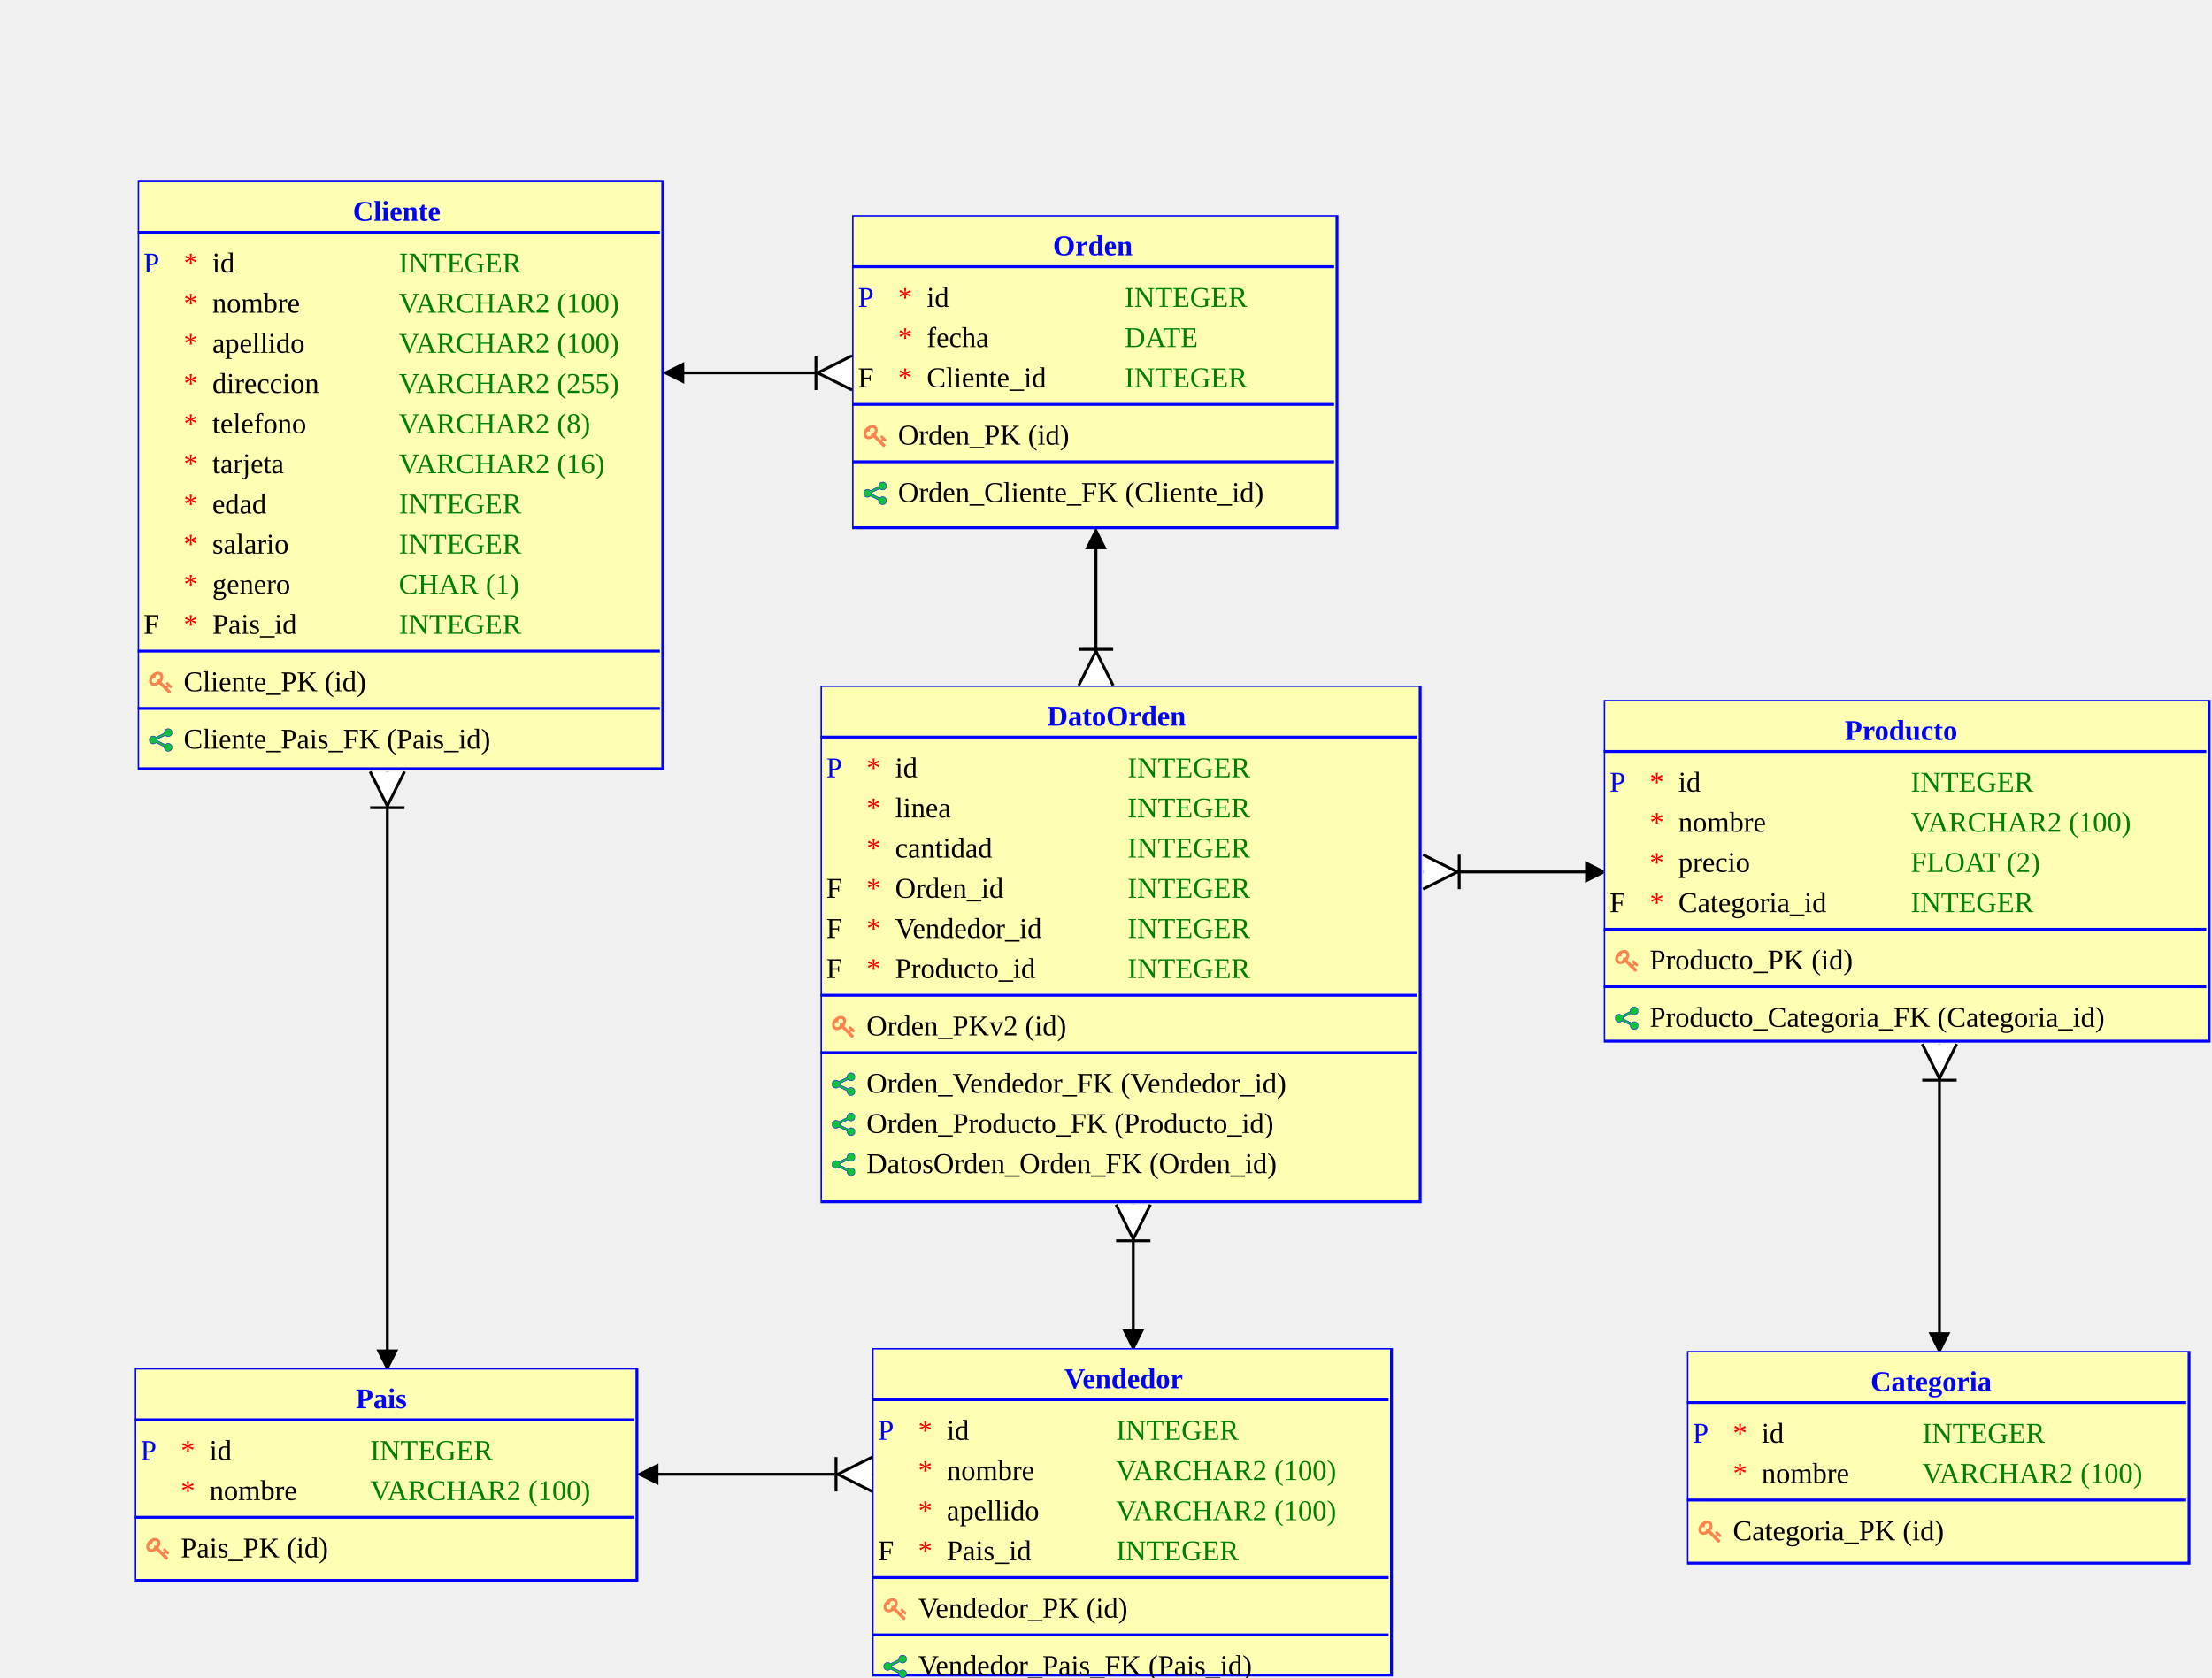
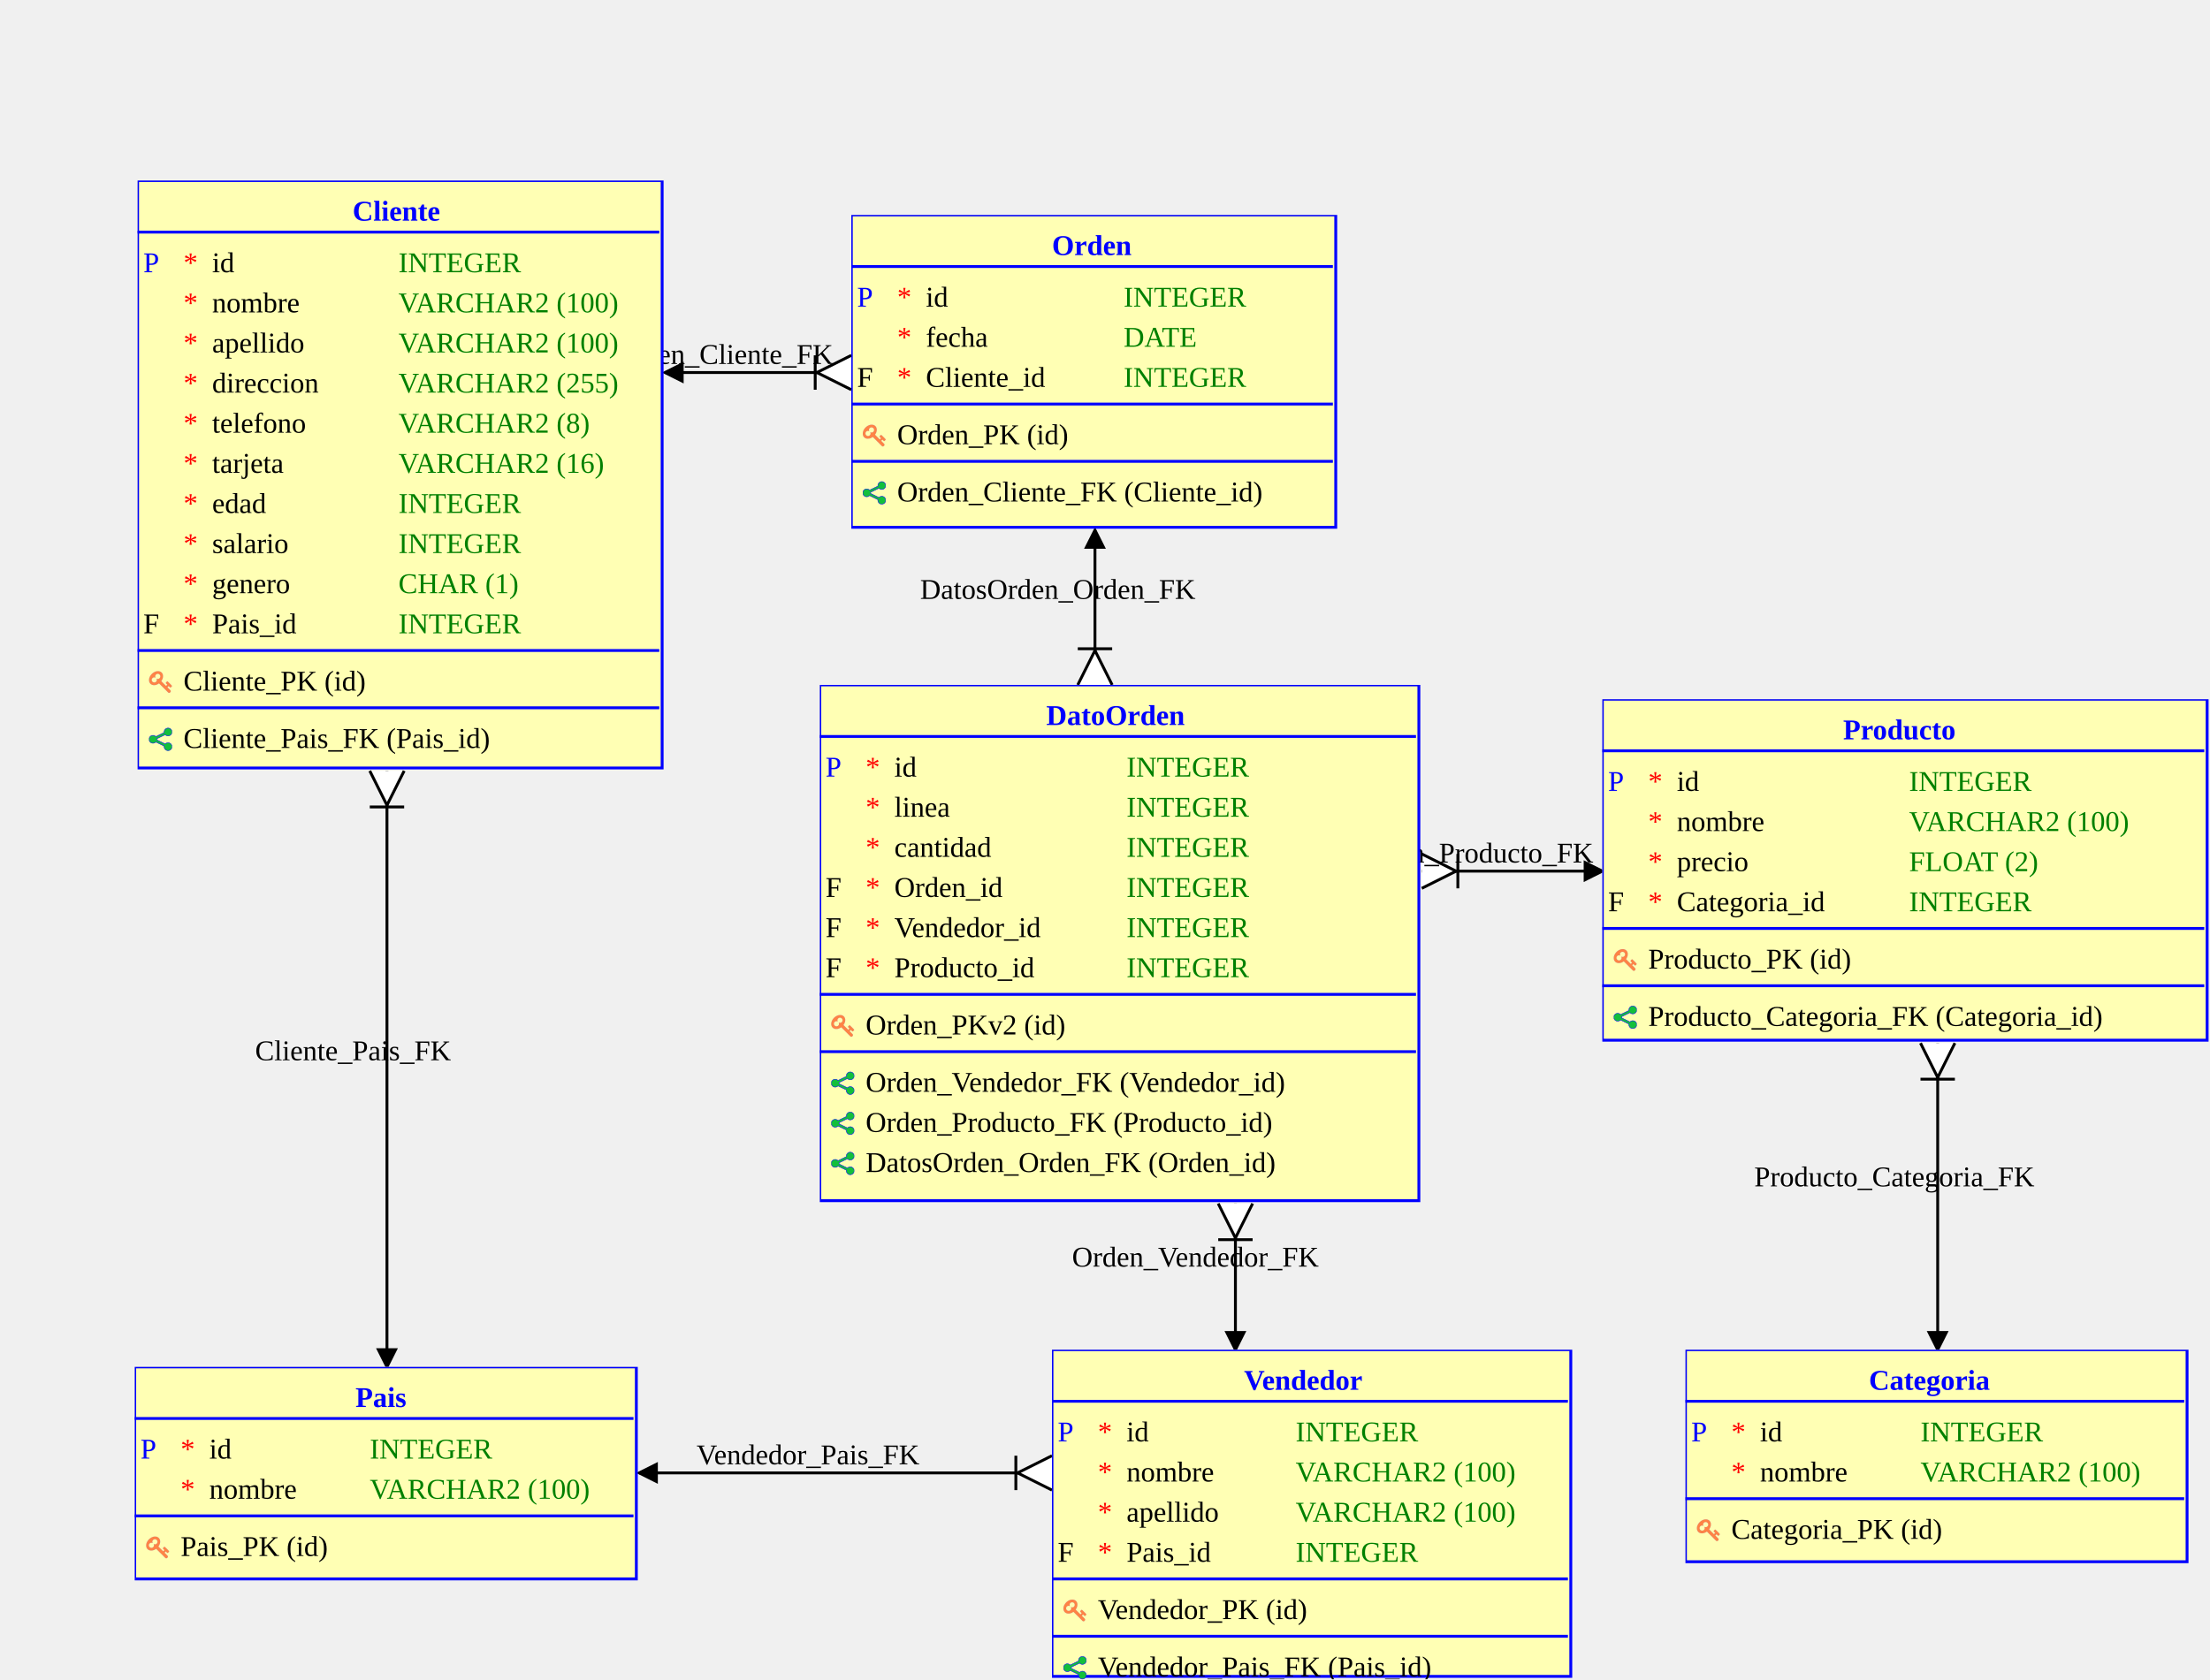
- <svg xmlns="http://www.w3.org/2000/svg" xmlns:xlink="http://www.w3.org/1999/xlink" version="1.1" width="771" height="585">
+ <svg xmlns="http://www.w3.org/2000/svg" xmlns:xlink="http://www.w3.org/1999/xlink" version="1.1" width="771" height="586">
  <defs id="dmw_defs">
    <svg id="fk_sym" viewBox="0 0 48.665 48.665" style="enable-background:new 0 0 48.665 48.665;">
      <g>
        <path d="M40.332,31.592c-2.377,0-4.515,1-6.033,2.598l-17.737-8.686c0.061-0.406,0.103-0.82,0.103-1.246    c0-0.414-0.04-0.818-0.098-1.215l17.711-8.589c1.519,1.609,3.666,2.619,6.054,2.619c4.603,0,8.333-3.731,8.333-8.333    c0-4.603-3.73-8.333-8.333-8.333s-8.333,3.73-8.333,8.333c0,0.414,0.04,0.817,0.098,1.215l-17.709,8.589    c-1.519-1.609-3.666-2.619-6.054-2.619C3.73,15.925,0,19.656,0,24.258c0,4.603,3.73,8.333,8.333,8.333    c2.377,0,4.515-1,6.033-2.596l17.736,8.685c-0.062,0.406-0.104,0.82-0.104,1.245c0,4.604,3.73,8.333,8.333,8.333    s8.333-3.729,8.333-8.333C48.665,35.322,44.935,31.592,40.332,31.592z" fill="#13bf3b" />
      </g>
    </svg>
    <svg id="pk_sym" viewBox="0 0 480.509 480.509" style="enable-background:new 0 0 480.509 480.509;">
      <g>
        <path d="M418.119,331.046c4.094,4.374,7.766,8.186,10.996,11.416c3.237,3.238,6.714,6.376,10.427,9.422   c3.71,3.042,6.427,4.568,8.135,4.568c3.241,0,9.517-4.661,18.843-13.99c9.328-9.321,13.989-15.604,13.989-18.842   c0-1.523-2.714-5.421-8.138-11.704c-5.421-6.276-12.364-13.702-20.838-22.271c-8.473-8.565-16.703-16.744-24.694-24.55   c-8.001-7.81-15.8-15.373-23.417-22.703c-7.611-7.327-11.992-11.56-13.135-12.703c-1.902-1.902-4.093-2.853-6.563-2.853   c-3.237,0-9.521,4.661-18.843,13.988c-9.328,9.322-13.989,15.605-13.989,18.843c0,1.711,1.522,4.421,4.568,8.138   c3.046,3.71,6.188,7.187,9.421,10.424c3.23,3.23,7.047,6.899,11.42,10.992c4.377,4.093,6.848,6.423,7.423,6.995l-27.408,27.404   L254.954,222.268c24.94-33.498,37.408-68.236,37.408-104.211c0-31.024-9.761-56.293-29.263-75.801   c-19.512-19.511-44.778-29.265-75.805-29.265c-30.454,0-60.244,9.042-89.363,27.119c-29.121,18.083-52.727,41.686-70.808,70.808   C9.042,140.038,0,169.828,0,200.28c0,31.029,9.753,56.286,29.265,75.803c19.511,19.517,44.777,29.27,75.801,29.27   c35.976,0,70.71-12.467,104.212-37.407l191.574,191.579c5.332,5.328,11.796,7.994,19.417,7.994c7.991,0,15.704-3.72,23.12-11.14   c7.426-7.426,11.143-15.129,11.143-23.127c0-7.617-2.666-14.092-7.994-19.417l-62.811-62.811l27.405-27.404   C411.699,324.195,414.033,326.666,418.119,331.046z M221.556,161.458c-10.656,10.657-23.601,15.987-38.828,15.987   c-7.996,0-15.896-1.812-23.7-5.43c3.617,7.808,5.426,15.706,5.426,23.7c0,15.229-5.327,28.171-15.987,38.828   c-10.66,10.655-23.606,15.986-38.831,15.986c-15.227,0-28.168-5.325-38.828-15.986c-10.657-10.657-15.987-23.599-15.987-38.828   c0-15.227,5.327-28.171,15.987-38.828C81.464,146.23,94.409,140.9,109.636,140.9c7.992,0,15.893,1.809,23.695,5.424   c-3.616-7.804-5.424-15.706-5.424-23.699c0-15.227,5.327-28.171,15.987-38.828c10.66-10.657,23.604-15.987,38.831-15.987   c15.227,0,28.171,5.327,38.828,15.987c10.657,10.66,15.987,23.601,15.987,38.828C237.539,137.852,232.209,150.797,221.556,161.458z   " fill="#ff8345" />
      </g>
    </svg>
    <svg id="uk_sym" viewBox="0 0 490 490" style="enable-background:new 0 0 490 490;">
      <g>
        <polygon points="236.99,11.41 0,246.348 236.99,478.678 236.99,350.609 129.864,245 236.99,139.391  " fill="#0064fb" />
        <polygon points="253.01,478.59 490,243.651 253.01,11.322 253.01,139.391 360.136,245 253.01,350.609  " fill="#0064fb" />
      </g>
    </svg>
    <svg id="link_sym" viewBox="0 0 1000 900" style="enable-background:new 0 0 1000 900;">
      <g>
        <path fill="black" d="M660.224 422.656c6.976 16.192-0.512 35.008-16.768 42.048-16.128 6.976-34.944-0.448-41.984-16.768-8.448-19.776-20.736-37.696-36.224-53.248-64.64-64.64-177.344-64.64-241.92 0l-145.216 145.28c-66.688 66.688-66.688 175.232 0 241.984 66.688 66.688 175.104 66.752 241.92 0l92.8-92.864c12.48-12.48 32.768-12.48 45.248 0s12.48 32.768 0 45.248l-92.8 92.864c-91.648 91.648-240.832 91.52-332.416 0-91.712-91.648-91.712-240.832 0-332.48l145.216-145.28c44.352-44.416 103.424-68.864 166.272-68.864s121.792 24.448 166.208 68.864c21.248 21.312 38.016 45.952 49.664 73.216zM891.136 401.344l-145.216 145.216c-88.768 88.832-243.712 88.832-332.416 0-21.312-21.312-38.080-45.952-49.728-73.216-7.040-16.256 0.448-35.072 16.704-42.048 16.064-6.784 35.008 0.512 41.984 16.768 8.512 19.776 20.8 37.696 36.288 53.248 64.64 64.64 177.344 64.64 241.92 0l145.216-145.216c66.688-66.688 66.688-175.232 0-241.984-66.752-66.624-175.168-66.688-241.92 0l-92.8 92.864c-12.48 12.48-32.768 12.48-45.248 0s-12.48-32.768 0-45.248l92.8-92.864c45.824-45.824 105.984-68.736 166.208-68.736s120.448 22.912 166.272 68.736c91.584 91.648 91.584 240.768-0.064 332.48z" />
      </g>
    </svg>
    <clipPath clipPathUnits="userSpaceOnUse" id="clipPath1_0_">
      <rect x="0" y="0" width="176" height="75" />
    </clipPath>
    <clipPath clipPathUnits="userSpaceOnUse" id="clipPath3_0_">
      <rect x="0" y="0" width="210" height="181" />
    </clipPath>
    <clipPath clipPathUnits="userSpaceOnUse" id="clipPath6_0_">
      <rect x="0" y="0" width="212" height="120" />
    </clipPath>
    <clipPath clipPathUnits="userSpaceOnUse" id="clipPath7_0_">
      <rect x="0" y="0" width="182" height="115" />
    </clipPath>
    <clipPath clipPathUnits="userSpaceOnUse" id="clipPath4_0_">
      <rect x="0" y="0" width="170" height="110" />
    </clipPath>
    <clipPath clipPathUnits="userSpaceOnUse" id="clipPath2_0_">
      <rect x="0" y="0" width="184" height="206" />
    </clipPath>
    <clipPath clipPathUnits="userSpaceOnUse" id="clipPath5_0_">
      <rect x="0" y="0" width="176" height="75" />
    </clipPath>
  </defs>
  <g stroke-linecap="butt">
-     <path stroke="rgb(0,0,0)" fill="none" stroke-opacity="1.0" stroke-width="1" d="M223 514 L304 514" />
+     <path stroke="rgb(0,0,0)" fill="none" stroke-opacity="1.0" stroke-width="1" d="M223 514 L367 514" />
    <polygon stroke="rgb(0,0,0)" stroke-dasharray="none" points="223 514 229 511 229 517" fill="rgb(0,0,0)" stroke-width="1" stroke-opacity="1.0" />
-     <path stroke-dasharray="none" d="M304.0 520.0 L292.0 514.0 L304.0 508.0 M291.4 520.0 L291.4 508.0" fill="white" stroke-width="1" stroke-opacity="1.0" stroke="rgb(0,0,0)" />
+     <path stroke-dasharray="none" d="M367.0 520.0 L355.0 514.0 L367.0 508.0 M354.4 520.0 L354.4 508.0" fill="white" stroke-width="1" stroke-opacity="1.0" stroke="rgb(0,0,0)" />
+   </g>
+   <g>
+     <text x="243" y="511" fill="rgb(0,0,0)" fill-opacity="1.0" font-size="10" stroke="none">
+  Vendedor_Pais_FK
+ </text>
  </g>
  <g stroke-linecap="butt">
    <path stroke="rgb(0,0,0)" fill="none" stroke-opacity="1.0" stroke-width="1" d="M676 471 L676 364" />
    <polygon stroke="rgb(0,0,0)" stroke-dasharray="none" points="676 471 673 465 679 465" fill="rgb(0,0,0)" stroke-width="1" stroke-opacity="1.0" />
    <path stroke-dasharray="none" d="M682.0 364.0 L676.0 376.0 L670.0 364.0 M682.0 376.6 L670.0 376.6" fill="white" stroke-width="1" stroke-opacity="1.0" stroke="rgb(0,0,0)" />
  </g>
+   <g>
+     <text x="612" y="414" fill="rgb(0,0,0)" fill-opacity="1.0" font-size="10" stroke="none">
+  Producto_Categoria_FK
+ </text>
+   </g>
  <g stroke-linecap="butt">
    <path stroke="rgb(0,0,0)" fill="none" stroke-opacity="1.0" stroke-width="1" d="M382 185 L382 239" />
    <polygon stroke="rgb(0,0,0)" stroke-dasharray="none" points="382 185 385 191 379 191" fill="rgb(0,0,0)" stroke-width="1" stroke-opacity="1.0" />
    <path stroke-dasharray="none" d="M376.0 239.0 L382.0 227.0 L388.0 239.0 M376.0 226.4 L388.0 226.4" fill="white" stroke-width="1" stroke-opacity="1.0" stroke="rgb(0,0,0)" />
  </g>
+   <g>
+     <text x="321" y="209" fill="rgb(0,0,0)" fill-opacity="1.0" font-size="10" stroke="none">
+  DatosOrden_Orden_FK
+ </text>
+   </g>
  <g stroke-linecap="butt">
    <path stroke="rgb(0,0,0)" fill="none" stroke-opacity="1.0" stroke-width="1" d="M135 477 L135 269" />
    <polygon stroke="rgb(0,0,0)" stroke-dasharray="none" points="135 477 132 471 138 471" fill="rgb(0,0,0)" stroke-width="1" stroke-opacity="1.0" />
    <path stroke-dasharray="none" d="M141.0 269.0 L135.0 281.0 L129.0 269.0 M141.0 281.6 L129.0 281.6" fill="white" stroke-width="1" stroke-opacity="1.0" stroke="rgb(0,0,0)" />
  </g>
+   <g>
+     <text x="89" y="370" fill="rgb(0,0,0)" fill-opacity="1.0" font-size="10" stroke="none">
+  Cliente_Pais_FK
+ </text>
+   </g>
  <g stroke-linecap="butt">
    <path stroke="rgb(0,0,0)" fill="none" stroke-opacity="1.0" stroke-width="1" d="M232 130 L297 130" />
    <polygon stroke="rgb(0,0,0)" stroke-dasharray="none" points="232 130 238 127 238 133" fill="rgb(0,0,0)" stroke-width="1" stroke-opacity="1.0" />
    <path stroke-dasharray="none" d="M297.0 136.0 L285.0 130.0 L297.0 124.0 M284.4 136.0 L284.4 124.0" fill="white" stroke-width="1" stroke-opacity="1.0" stroke="rgb(0,0,0)" />
  </g>
+   <g>
+     <text x="214" y="127" fill="rgb(0,0,0)" fill-opacity="1.0" font-size="10" stroke="none">
+  Orden_Cliente_FK
+ </text>
+   </g>
  <g stroke-linecap="butt">
    <path stroke="rgb(0,0,0)" fill="none" stroke-opacity="1.0" stroke-width="1" d="M559 304 L496 304" />
    <polygon stroke="rgb(0,0,0)" stroke-dasharray="none" points="559 304 553 307 553 301" fill="rgb(0,0,0)" stroke-width="1" stroke-opacity="1.0" />
    <path stroke-dasharray="none" d="M496.0 298.0 L508.0 304.0 L496.0 310.0 M508.6 298.0 L508.6 310.0" fill="white" stroke-width="1" stroke-opacity="1.0" stroke="rgb(0,0,0)" />
  </g>
-   <g stroke-linecap="butt">
-     <path stroke="rgb(0,0,0)" fill="none" stroke-opacity="1.0" stroke-width="1" d="M395 470 L395 420" />
-     <polygon stroke="rgb(0,0,0)" stroke-dasharray="none" points="395 470 392 464 398 464" fill="rgb(0,0,0)" stroke-width="1" stroke-opacity="1.0" />
-     <path stroke-dasharray="none" d="M401.0 420.0 L395.0 432.0 L389.0 420.0 M401.0 432.6 L389.0 432.6" fill="white" stroke-width="1" stroke-opacity="1.0" stroke="rgb(0,0,0)" />
+   <g>
+     <text x="472" y="301" fill="rgb(0,0,0)" fill-opacity="1.0" font-size="10" stroke="none">
+  Orden_Producto_FK
+ </text>
+   </g>
+   <g stroke-linecap="butt">
+     <path stroke="rgb(0,0,0)" fill="none" stroke-opacity="1.0" stroke-width="1" d="M431 471 L431 420" />
+     <polygon stroke="rgb(0,0,0)" stroke-dasharray="none" points="431 471 428 465 434 465" fill="rgb(0,0,0)" stroke-width="1" stroke-opacity="1.0" />
+     <path stroke-dasharray="none" d="M437.0 420.0 L431.0 432.0 L425.0 420.0 M437.0 432.6 L425.0 432.6" fill="white" stroke-width="1" stroke-opacity="1.0" stroke="rgb(0,0,0)" />
+   </g>
+   <g>
+     <text x="374" y="442" fill="rgb(0,0,0)" fill-opacity="1.0" font-size="10" stroke="none">
+  Orden_Vendedor_FK
+ </text>
  </g>
  <g fill="rgb(255,255,180)" stroke="rgb(0,0,255)" fill-opacity="1.0" stroke-opacity="1.0" clip-path="url(#clipPath1_0_)" transform="translate(588,471)">
    <rect x="0" y="0" width="175" height="74" />
    <text id="0D2E7921-8C8CE965725F" x="64" y="14" fill="rgb(0,0,255)" font-weight="bold" fill-opacity="1.0" font-size="10" stroke="none">
Categoria
</text>
    <line x1="0" y1="18" x2="174" y2="18" fill="none" stroke="rgb(0,0,255)" />
    <text x="16" y="32" fill="rgb(255,0,0)" fill-opacity="1.0" font-size="10" stroke="none">
*
</text>
    <text x="2" y="32" fill="rgb(0,0,255)" fill-opacity="1.0" font-size="10" stroke="none">
P
</text>
    <text x="26" y="32" fill="rgb(0,0,0)" fill-opacity="1.0" font-size="10" stroke="none">
id
</text>
    <text x="82" y="32" fill="rgb(0,128,0)" fill-opacity="1.0" font-size="10" stroke="none">
INTEGER
</text>
    <text x="16" y="46" fill="rgb(255,0,0)" fill-opacity="1.0" font-size="10" stroke="none">
*
</text>
    <text x="26" y="46" fill="rgb(0,0,0)" fill-opacity="1.0" font-size="10" stroke="none">
nombre
</text>
    <text x="82" y="46" fill="rgb(0,128,0)" fill-opacity="1.0" font-size="10" stroke="none">
VARCHAR2 (100)
</text>
    <line x1="0" y1="52" x2="174" y2="52" fill="none" stroke="rgb(0,0,255)" />
    <use xlink:href="#pk_sym" x="4" y="59" width="8" height="8" fill-opacity="1.0" />
    <text x="16" y="66" fill="rgb(0,0,0)" fill-opacity="1.0" font-size="10" stroke="none">
Categoria_PK (id)
</text>
  </g>
  <g fill="rgb(255,255,180)" stroke="rgb(0,0,255)" fill-opacity="1.0" stroke-opacity="1.0" clip-path="url(#clipPath3_0_)" transform="translate(286,239)">
    <rect x="0" y="0" width="209" height="180" />
    <text id="5F2838C7-EDFB15B4B91F" x="79" y="14" fill="rgb(0,0,255)" font-weight="bold" fill-opacity="1.0" font-size="10" stroke="none">
DatoOrden
</text>
    <line x1="0" y1="18" x2="208" y2="18" fill="none" stroke="rgb(0,0,255)" />
    <text x="16" y="32" fill="rgb(255,0,0)" fill-opacity="1.0" font-size="10" stroke="none">
*
</text>
    <text x="2" y="32" fill="rgb(0,0,255)" fill-opacity="1.0" font-size="10" stroke="none">
P
</text>
    <text x="26" y="32" fill="rgb(0,0,0)" fill-opacity="1.0" font-size="10" stroke="none">
id
</text>
    <text x="107" y="32" fill="rgb(0,128,0)" fill-opacity="1.0" font-size="10" stroke="none">
INTEGER
</text>
    <text x="16" y="46" fill="rgb(255,0,0)" fill-opacity="1.0" font-size="10" stroke="none">
*
</text>
    <text x="26" y="46" fill="rgb(0,0,0)" fill-opacity="1.0" font-size="10" stroke="none">
linea
</text>
    <text x="107" y="46" fill="rgb(0,128,0)" fill-opacity="1.0" font-size="10" stroke="none">
INTEGER
</text>
    <text x="16" y="60" fill="rgb(255,0,0)" fill-opacity="1.0" font-size="10" stroke="none">
*
</text>
    <text x="26" y="60" fill="rgb(0,0,0)" fill-opacity="1.0" font-size="10" stroke="none">
cantidad
</text>
    <text x="107" y="60" fill="rgb(0,128,0)" fill-opacity="1.0" font-size="10" stroke="none">
INTEGER
</text>
    <text x="16" y="74" fill="rgb(255,0,0)" fill-opacity="1.0" font-size="10" stroke="none">
*
</text>
    <text x="2" y="74" fill="rgb(0,0,0)" fill-opacity="1.0" font-size="10" stroke="none">
F
</text>
    <text x="26" y="74" fill="rgb(0,0,0)" fill-opacity="1.0" font-size="10" stroke="none">
Orden_id
</text>
    <text x="107" y="74" fill="rgb(0,128,0)" fill-opacity="1.0" font-size="10" stroke="none">
INTEGER
</text>
    <text x="16" y="88" fill="rgb(255,0,0)" fill-opacity="1.0" font-size="10" stroke="none">
*
</text>
    <text x="2" y="88" fill="rgb(0,0,0)" fill-opacity="1.0" font-size="10" stroke="none">
F
</text>
    <text x="26" y="88" fill="rgb(0,0,0)" fill-opacity="1.0" font-size="10" stroke="none">
Vendedor_id
</text>
    <text x="107" y="88" fill="rgb(0,128,0)" fill-opacity="1.0" font-size="10" stroke="none">
INTEGER
</text>
    <text x="16" y="102" fill="rgb(255,0,0)" fill-opacity="1.0" font-size="10" stroke="none">
*
</text>
    <text x="2" y="102" fill="rgb(0,0,0)" fill-opacity="1.0" font-size="10" stroke="none">
F
</text>
    <text x="26" y="102" fill="rgb(0,0,0)" fill-opacity="1.0" font-size="10" stroke="none">
Producto_id
</text>
    <text x="107" y="102" fill="rgb(0,128,0)" fill-opacity="1.0" font-size="10" stroke="none">
INTEGER
</text>
    <line x1="0" y1="108" x2="208" y2="108" fill="none" stroke="rgb(0,0,255)" />
    <use xlink:href="#pk_sym" x="4" y="115" width="8" height="8" fill-opacity="1.0" />
    <text x="16" y="122" fill="rgb(0,0,0)" fill-opacity="1.0" font-size="10" stroke="none">
Orden_PKv2 (id)
</text>
    <line x1="0" y1="128" x2="208" y2="128" fill="none" stroke="rgb(0,0,255)" />
    <use xlink:href="#fk_sym" x="4" y="135" width="8" height="8" fill-opacity="1.0" />
    <a xlink:href="#7AD38E2F-A04FA957EAA4">
      <text x="16" y="142" fill="rgb(0,0,0)" fill-opacity="1.0" font-size="10" stroke="none">
Orden_Vendedor_FK (Vendedor_id)
</text>
    </a>
    <use xlink:href="#fk_sym" x="4" y="149" width="8" height="8" fill-opacity="1.0" />
    <a xlink:href="#6CEB37F7-6E9263B5DA66">
      <text x="16" y="156" fill="rgb(0,0,0)" fill-opacity="1.0" font-size="10" stroke="none">
Orden_Producto_FK (Producto_id)
</text>
    </a>
    <use xlink:href="#fk_sym" x="4" y="163" width="8" height="8" fill-opacity="1.0" />
    <a xlink:href="#90A49F5A-7E76A78321DF">
      <text x="16" y="170" fill="rgb(0,0,0)" fill-opacity="1.0" font-size="10" stroke="none">
DatosOrden_Orden_FK (Orden_id)
</text>
    </a>
  </g>
  <g fill="rgb(255,255,180)" stroke="rgb(0,0,255)" fill-opacity="1.0" stroke-opacity="1.0" clip-path="url(#clipPath6_0_)" transform="translate(559,244)">
    <rect x="0" y="0" width="211" height="119" />
    <text id="6CEB37F7-6E9263B5DA66" x="84" y="14" fill="rgb(0,0,255)" font-weight="bold" fill-opacity="1.0" font-size="10" stroke="none">
Producto
</text>
    <line x1="0" y1="18" x2="210" y2="18" fill="none" stroke="rgb(0,0,255)" />
    <text x="16" y="32" fill="rgb(255,0,0)" fill-opacity="1.0" font-size="10" stroke="none">
*
</text>
    <text x="2" y="32" fill="rgb(0,0,255)" fill-opacity="1.0" font-size="10" stroke="none">
P
</text>
    <text x="26" y="32" fill="rgb(0,0,0)" fill-opacity="1.0" font-size="10" stroke="none">
id
</text>
    <text x="107" y="32" fill="rgb(0,128,0)" fill-opacity="1.0" font-size="10" stroke="none">
INTEGER
</text>
    <text x="16" y="46" fill="rgb(255,0,0)" fill-opacity="1.0" font-size="10" stroke="none">
*
</text>
    <text x="26" y="46" fill="rgb(0,0,0)" fill-opacity="1.0" font-size="10" stroke="none">
nombre
</text>
    <text x="107" y="46" fill="rgb(0,128,0)" fill-opacity="1.0" font-size="10" stroke="none">
VARCHAR2 (100)
</text>
    <text x="16" y="60" fill="rgb(255,0,0)" fill-opacity="1.0" font-size="10" stroke="none">
*
</text>
    <text x="26" y="60" fill="rgb(0,0,0)" fill-opacity="1.0" font-size="10" stroke="none">
precio
</text>
    <text x="107" y="60" fill="rgb(0,128,0)" fill-opacity="1.0" font-size="10" stroke="none">
FLOAT (2)
</text>
    <text x="16" y="74" fill="rgb(255,0,0)" fill-opacity="1.0" font-size="10" stroke="none">
*
</text>
    <text x="2" y="74" fill="rgb(0,0,0)" fill-opacity="1.0" font-size="10" stroke="none">
F
</text>
    <text x="26" y="74" fill="rgb(0,0,0)" fill-opacity="1.0" font-size="10" stroke="none">
Categoria_id
</text>
    <text x="107" y="74" fill="rgb(0,128,0)" fill-opacity="1.0" font-size="10" stroke="none">
INTEGER
</text>
    <line x1="0" y1="80" x2="210" y2="80" fill="none" stroke="rgb(0,0,255)" />
    <use xlink:href="#pk_sym" x="4" y="87" width="8" height="8" fill-opacity="1.0" />
    <text x="16" y="94" fill="rgb(0,0,0)" fill-opacity="1.0" font-size="10" stroke="none">
Producto_PK (id)
</text>
    <line x1="0" y1="100" x2="210" y2="100" fill="none" stroke="rgb(0,0,255)" />
    <use xlink:href="#fk_sym" x="4" y="107" width="8" height="8" fill-opacity="1.0" />
    <a xlink:href="#0D2E7921-8C8CE965725F">
      <text x="16" y="114" fill="rgb(0,0,0)" fill-opacity="1.0" font-size="10" stroke="none">
Producto_Categoria_FK (Categoria_id)
</text>
    </a>
  </g>
-   <g fill="rgb(255,255,180)" stroke="rgb(0,0,255)" fill-opacity="1.0" stroke-opacity="1.0" clip-path="url(#clipPath7_0_)" transform="translate(304,470)">
+   <g fill="rgb(255,255,180)" stroke="rgb(0,0,255)" fill-opacity="1.0" stroke-opacity="1.0" clip-path="url(#clipPath7_0_)" transform="translate(367,471)">
    <rect x="0" y="0" width="181" height="114" />
    <text id="7AD38E2F-A04FA957EAA4" x="67" y="14" fill="rgb(0,0,255)" font-weight="bold" fill-opacity="1.0" font-size="10" stroke="none">
Vendedor
</text>
    <line x1="0" y1="18" x2="180" y2="18" fill="none" stroke="rgb(0,0,255)" />
    <text x="16" y="32" fill="rgb(255,0,0)" fill-opacity="1.0" font-size="10" stroke="none">
*
</text>
    <text x="2" y="32" fill="rgb(0,0,255)" fill-opacity="1.0" font-size="10" stroke="none">
P
</text>
    <text x="26" y="32" fill="rgb(0,0,0)" fill-opacity="1.0" font-size="10" stroke="none">
id
</text>
    <text x="85" y="32" fill="rgb(0,128,0)" fill-opacity="1.0" font-size="10" stroke="none">
INTEGER
</text>
    <text x="16" y="46" fill="rgb(255,0,0)" fill-opacity="1.0" font-size="10" stroke="none">
*
</text>
    <text x="26" y="46" fill="rgb(0,0,0)" fill-opacity="1.0" font-size="10" stroke="none">
nombre
</text>
    <text x="85" y="46" fill="rgb(0,128,0)" fill-opacity="1.0" font-size="10" stroke="none">
VARCHAR2 (100)
</text>
    <text x="16" y="60" fill="rgb(255,0,0)" fill-opacity="1.0" font-size="10" stroke="none">
*
</text>
    <text x="26" y="60" fill="rgb(0,0,0)" fill-opacity="1.0" font-size="10" stroke="none">
apellido
</text>
    <text x="85" y="60" fill="rgb(0,128,0)" fill-opacity="1.0" font-size="10" stroke="none">
VARCHAR2 (100)
</text>
    <text x="16" y="74" fill="rgb(255,0,0)" fill-opacity="1.0" font-size="10" stroke="none">
*
</text>
    <text x="2" y="74" fill="rgb(0,0,0)" fill-opacity="1.0" font-size="10" stroke="none">
F
</text>
    <text x="26" y="74" fill="rgb(0,0,0)" fill-opacity="1.0" font-size="10" stroke="none">
Pais_id
</text>
    <text x="85" y="74" fill="rgb(0,128,0)" fill-opacity="1.0" font-size="10" stroke="none">
INTEGER
</text>
    <line x1="0" y1="80" x2="180" y2="80" fill="none" stroke="rgb(0,0,255)" />
    <use xlink:href="#pk_sym" x="4" y="87" width="8" height="8" fill-opacity="1.0" />
    <text x="16" y="94" fill="rgb(0,0,0)" fill-opacity="1.0" font-size="10" stroke="none">
Vendedor_PK (id)
</text>
    <line x1="0" y1="100" x2="180" y2="100" fill="none" stroke="rgb(0,0,255)" />
    <use xlink:href="#fk_sym" x="4" y="107" width="8" height="8" fill-opacity="1.0" />
    <a xlink:href="#C8CCAAE0-86DD83E558C8">
      <text x="16" y="114" fill="rgb(0,0,0)" fill-opacity="1.0" font-size="10" stroke="none">
Vendedor_Pais_FK (Pais_id)
</text>
    </a>
  </g>
  <g fill="rgb(255,255,180)" stroke="rgb(0,0,255)" fill-opacity="1.0" stroke-opacity="1.0" clip-path="url(#clipPath4_0_)" transform="translate(297,75)">
    <rect x="0" y="0" width="169" height="109" />
    <text id="90A49F5A-7E76A78321DF" x="70" y="14" fill="rgb(0,0,255)" font-weight="bold" fill-opacity="1.0" font-size="10" stroke="none">
Orden
</text>
    <line x1="0" y1="18" x2="168" y2="18" fill="none" stroke="rgb(0,0,255)" />
    <text x="16" y="32" fill="rgb(255,0,0)" fill-opacity="1.0" font-size="10" stroke="none">
*
</text>
    <text x="2" y="32" fill="rgb(0,0,255)" fill-opacity="1.0" font-size="10" stroke="none">
P
</text>
    <text x="26" y="32" fill="rgb(0,0,0)" fill-opacity="1.0" font-size="10" stroke="none">
id
</text>
    <text x="95" y="32" fill="rgb(0,128,0)" fill-opacity="1.0" font-size="10" stroke="none">
INTEGER
</text>
    <text x="16" y="46" fill="rgb(255,0,0)" fill-opacity="1.0" font-size="10" stroke="none">
*
</text>
    <text x="26" y="46" fill="rgb(0,0,0)" fill-opacity="1.0" font-size="10" stroke="none">
fecha
</text>
    <text x="95" y="46" fill="rgb(0,128,0)" fill-opacity="1.0" font-size="10" stroke="none">
DATE
</text>
    <text x="16" y="60" fill="rgb(255,0,0)" fill-opacity="1.0" font-size="10" stroke="none">
*
</text>
    <text x="2" y="60" fill="rgb(0,0,0)" fill-opacity="1.0" font-size="10" stroke="none">
F
</text>
    <text x="26" y="60" fill="rgb(0,0,0)" fill-opacity="1.0" font-size="10" stroke="none">
Cliente_id
</text>
    <text x="95" y="60" fill="rgb(0,128,0)" fill-opacity="1.0" font-size="10" stroke="none">
INTEGER
</text>
    <line x1="0" y1="66" x2="168" y2="66" fill="none" stroke="rgb(0,0,255)" />
    <use xlink:href="#pk_sym" x="4" y="73" width="8" height="8" fill-opacity="1.0" />
    <text x="16" y="80" fill="rgb(0,0,0)" fill-opacity="1.0" font-size="10" stroke="none">
Orden_PK (id)
</text>
    <line x1="0" y1="86" x2="168" y2="86" fill="none" stroke="rgb(0,0,255)" />
    <use xlink:href="#fk_sym" x="4" y="93" width="8" height="8" fill-opacity="1.0" />
    <a xlink:href="#9DE3D6E9-0B939EC82F2A">
      <text x="16" y="100" fill="rgb(0,0,0)" fill-opacity="1.0" font-size="10" stroke="none">
Orden_Cliente_FK (Cliente_id)
</text>
    </a>
  </g>
  <g fill="rgb(255,255,180)" stroke="rgb(0,0,255)" fill-opacity="1.0" stroke-opacity="1.0" clip-path="url(#clipPath2_0_)" transform="translate(48,63)">
    <rect x="0" y="0" width="183" height="205" />
    <text id="9DE3D6E9-0B939EC82F2A" x="75" y="14" fill="rgb(0,0,255)" font-weight="bold" fill-opacity="1.0" font-size="10" stroke="none">
Cliente
</text>
    <line x1="0" y1="18" x2="182" y2="18" fill="none" stroke="rgb(0,0,255)" />
    <text x="16" y="32" fill="rgb(255,0,0)" fill-opacity="1.0" font-size="10" stroke="none">
*
</text>
    <text x="2" y="32" fill="rgb(0,0,255)" fill-opacity="1.0" font-size="10" stroke="none">
P
</text>
    <text x="26" y="32" fill="rgb(0,0,0)" fill-opacity="1.0" font-size="10" stroke="none">
id
</text>
    <text x="91" y="32" fill="rgb(0,128,0)" fill-opacity="1.0" font-size="10" stroke="none">
INTEGER
</text>
    <text x="16" y="46" fill="rgb(255,0,0)" fill-opacity="1.0" font-size="10" stroke="none">
*
</text>
    <text x="26" y="46" fill="rgb(0,0,0)" fill-opacity="1.0" font-size="10" stroke="none">
nombre
</text>
    <text x="91" y="46" fill="rgb(0,128,0)" fill-opacity="1.0" font-size="10" stroke="none">
VARCHAR2 (100)
</text>
    <text x="16" y="60" fill="rgb(255,0,0)" fill-opacity="1.0" font-size="10" stroke="none">
*
</text>
    <text x="26" y="60" fill="rgb(0,0,0)" fill-opacity="1.0" font-size="10" stroke="none">
apellido
</text>
    <text x="91" y="60" fill="rgb(0,128,0)" fill-opacity="1.0" font-size="10" stroke="none">
VARCHAR2 (100)
</text>
    <text x="16" y="74" fill="rgb(255,0,0)" fill-opacity="1.0" font-size="10" stroke="none">
*
</text>
    <text x="26" y="74" fill="rgb(0,0,0)" fill-opacity="1.0" font-size="10" stroke="none">
direccion
</text>
    <text x="91" y="74" fill="rgb(0,128,0)" fill-opacity="1.0" font-size="10" stroke="none">
VARCHAR2 (255)
</text>
    <text x="16" y="88" fill="rgb(255,0,0)" fill-opacity="1.0" font-size="10" stroke="none">
*
</text>
    <text x="26" y="88" fill="rgb(0,0,0)" fill-opacity="1.0" font-size="10" stroke="none">
telefono
</text>
    <text x="91" y="88" fill="rgb(0,128,0)" fill-opacity="1.0" font-size="10" stroke="none">
VARCHAR2 (8)
</text>
    <text x="16" y="102" fill="rgb(255,0,0)" fill-opacity="1.0" font-size="10" stroke="none">
*
</text>
    <text x="26" y="102" fill="rgb(0,0,0)" fill-opacity="1.0" font-size="10" stroke="none">
tarjeta
</text>
    <text x="91" y="102" fill="rgb(0,128,0)" fill-opacity="1.0" font-size="10" stroke="none">
VARCHAR2 (16)
</text>
    <text x="16" y="116" fill="rgb(255,0,0)" fill-opacity="1.0" font-size="10" stroke="none">
*
</text>
    <text x="26" y="116" fill="rgb(0,0,0)" fill-opacity="1.0" font-size="10" stroke="none">
edad
</text>
    <text x="91" y="116" fill="rgb(0,128,0)" fill-opacity="1.0" font-size="10" stroke="none">
INTEGER
</text>
    <text x="16" y="130" fill="rgb(255,0,0)" fill-opacity="1.0" font-size="10" stroke="none">
*
</text>
    <text x="26" y="130" fill="rgb(0,0,0)" fill-opacity="1.0" font-size="10" stroke="none">
salario
</text>
    <text x="91" y="130" fill="rgb(0,128,0)" fill-opacity="1.0" font-size="10" stroke="none">
INTEGER
</text>
    <text x="16" y="144" fill="rgb(255,0,0)" fill-opacity="1.0" font-size="10" stroke="none">
*
</text>
    <text x="26" y="144" fill="rgb(0,0,0)" fill-opacity="1.0" font-size="10" stroke="none">
genero
</text>
    <text x="91" y="144" fill="rgb(0,128,0)" fill-opacity="1.0" font-size="10" stroke="none">
CHAR (1)
</text>
    <text x="16" y="158" fill="rgb(255,0,0)" fill-opacity="1.0" font-size="10" stroke="none">
*
</text>
    <text x="2" y="158" fill="rgb(0,0,0)" fill-opacity="1.0" font-size="10" stroke="none">
F
</text>
    <text x="26" y="158" fill="rgb(0,0,0)" fill-opacity="1.0" font-size="10" stroke="none">
Pais_id
</text>
    <text x="91" y="158" fill="rgb(0,128,0)" fill-opacity="1.0" font-size="10" stroke="none">
INTEGER
</text>
    <line x1="0" y1="164" x2="182" y2="164" fill="none" stroke="rgb(0,0,255)" />
    <use xlink:href="#pk_sym" x="4" y="171" width="8" height="8" fill-opacity="1.0" />
    <text x="16" y="178" fill="rgb(0,0,0)" fill-opacity="1.0" font-size="10" stroke="none">
Cliente_PK (id)
</text>
    <line x1="0" y1="184" x2="182" y2="184" fill="none" stroke="rgb(0,0,255)" />
    <use xlink:href="#fk_sym" x="4" y="191" width="8" height="8" fill-opacity="1.0" />
    <a xlink:href="#C8CCAAE0-86DD83E558C8">
      <text x="16" y="198" fill="rgb(0,0,0)" fill-opacity="1.0" font-size="10" stroke="none">
Cliente_Pais_FK (Pais_id)
</text>
    </a>
  </g>
  <g fill="rgb(255,255,180)" stroke="rgb(0,0,255)" fill-opacity="1.0" stroke-opacity="1.0" clip-path="url(#clipPath5_0_)" transform="translate(47,477)">
    <rect x="0" y="0" width="175" height="74" />
    <text id="C8CCAAE0-86DD83E558C8" x="77" y="14" fill="rgb(0,0,255)" font-weight="bold" fill-opacity="1.0" font-size="10" stroke="none">
Pais
</text>
    <line x1="0" y1="18" x2="174" y2="18" fill="none" stroke="rgb(0,0,255)" />
    <text x="16" y="32" fill="rgb(255,0,0)" fill-opacity="1.0" font-size="10" stroke="none">
*
</text>
    <text x="2" y="32" fill="rgb(0,0,255)" fill-opacity="1.0" font-size="10" stroke="none">
P
</text>
    <text x="26" y="32" fill="rgb(0,0,0)" fill-opacity="1.0" font-size="10" stroke="none">
id
</text>
    <text x="82" y="32" fill="rgb(0,128,0)" fill-opacity="1.0" font-size="10" stroke="none">
INTEGER
</text>
    <text x="16" y="46" fill="rgb(255,0,0)" fill-opacity="1.0" font-size="10" stroke="none">
*
</text>
    <text x="26" y="46" fill="rgb(0,0,0)" fill-opacity="1.0" font-size="10" stroke="none">
nombre
</text>
    <text x="82" y="46" fill="rgb(0,128,0)" fill-opacity="1.0" font-size="10" stroke="none">
VARCHAR2 (100)
</text>
    <line x1="0" y1="52" x2="174" y2="52" fill="none" stroke="rgb(0,0,255)" />
    <use xlink:href="#pk_sym" x="4" y="59" width="8" height="8" fill-opacity="1.0" />
    <text x="16" y="66" fill="rgb(0,0,0)" fill-opacity="1.0" font-size="10" stroke="none">
Pais_PK (id)
</text>
  </g>
</svg>
